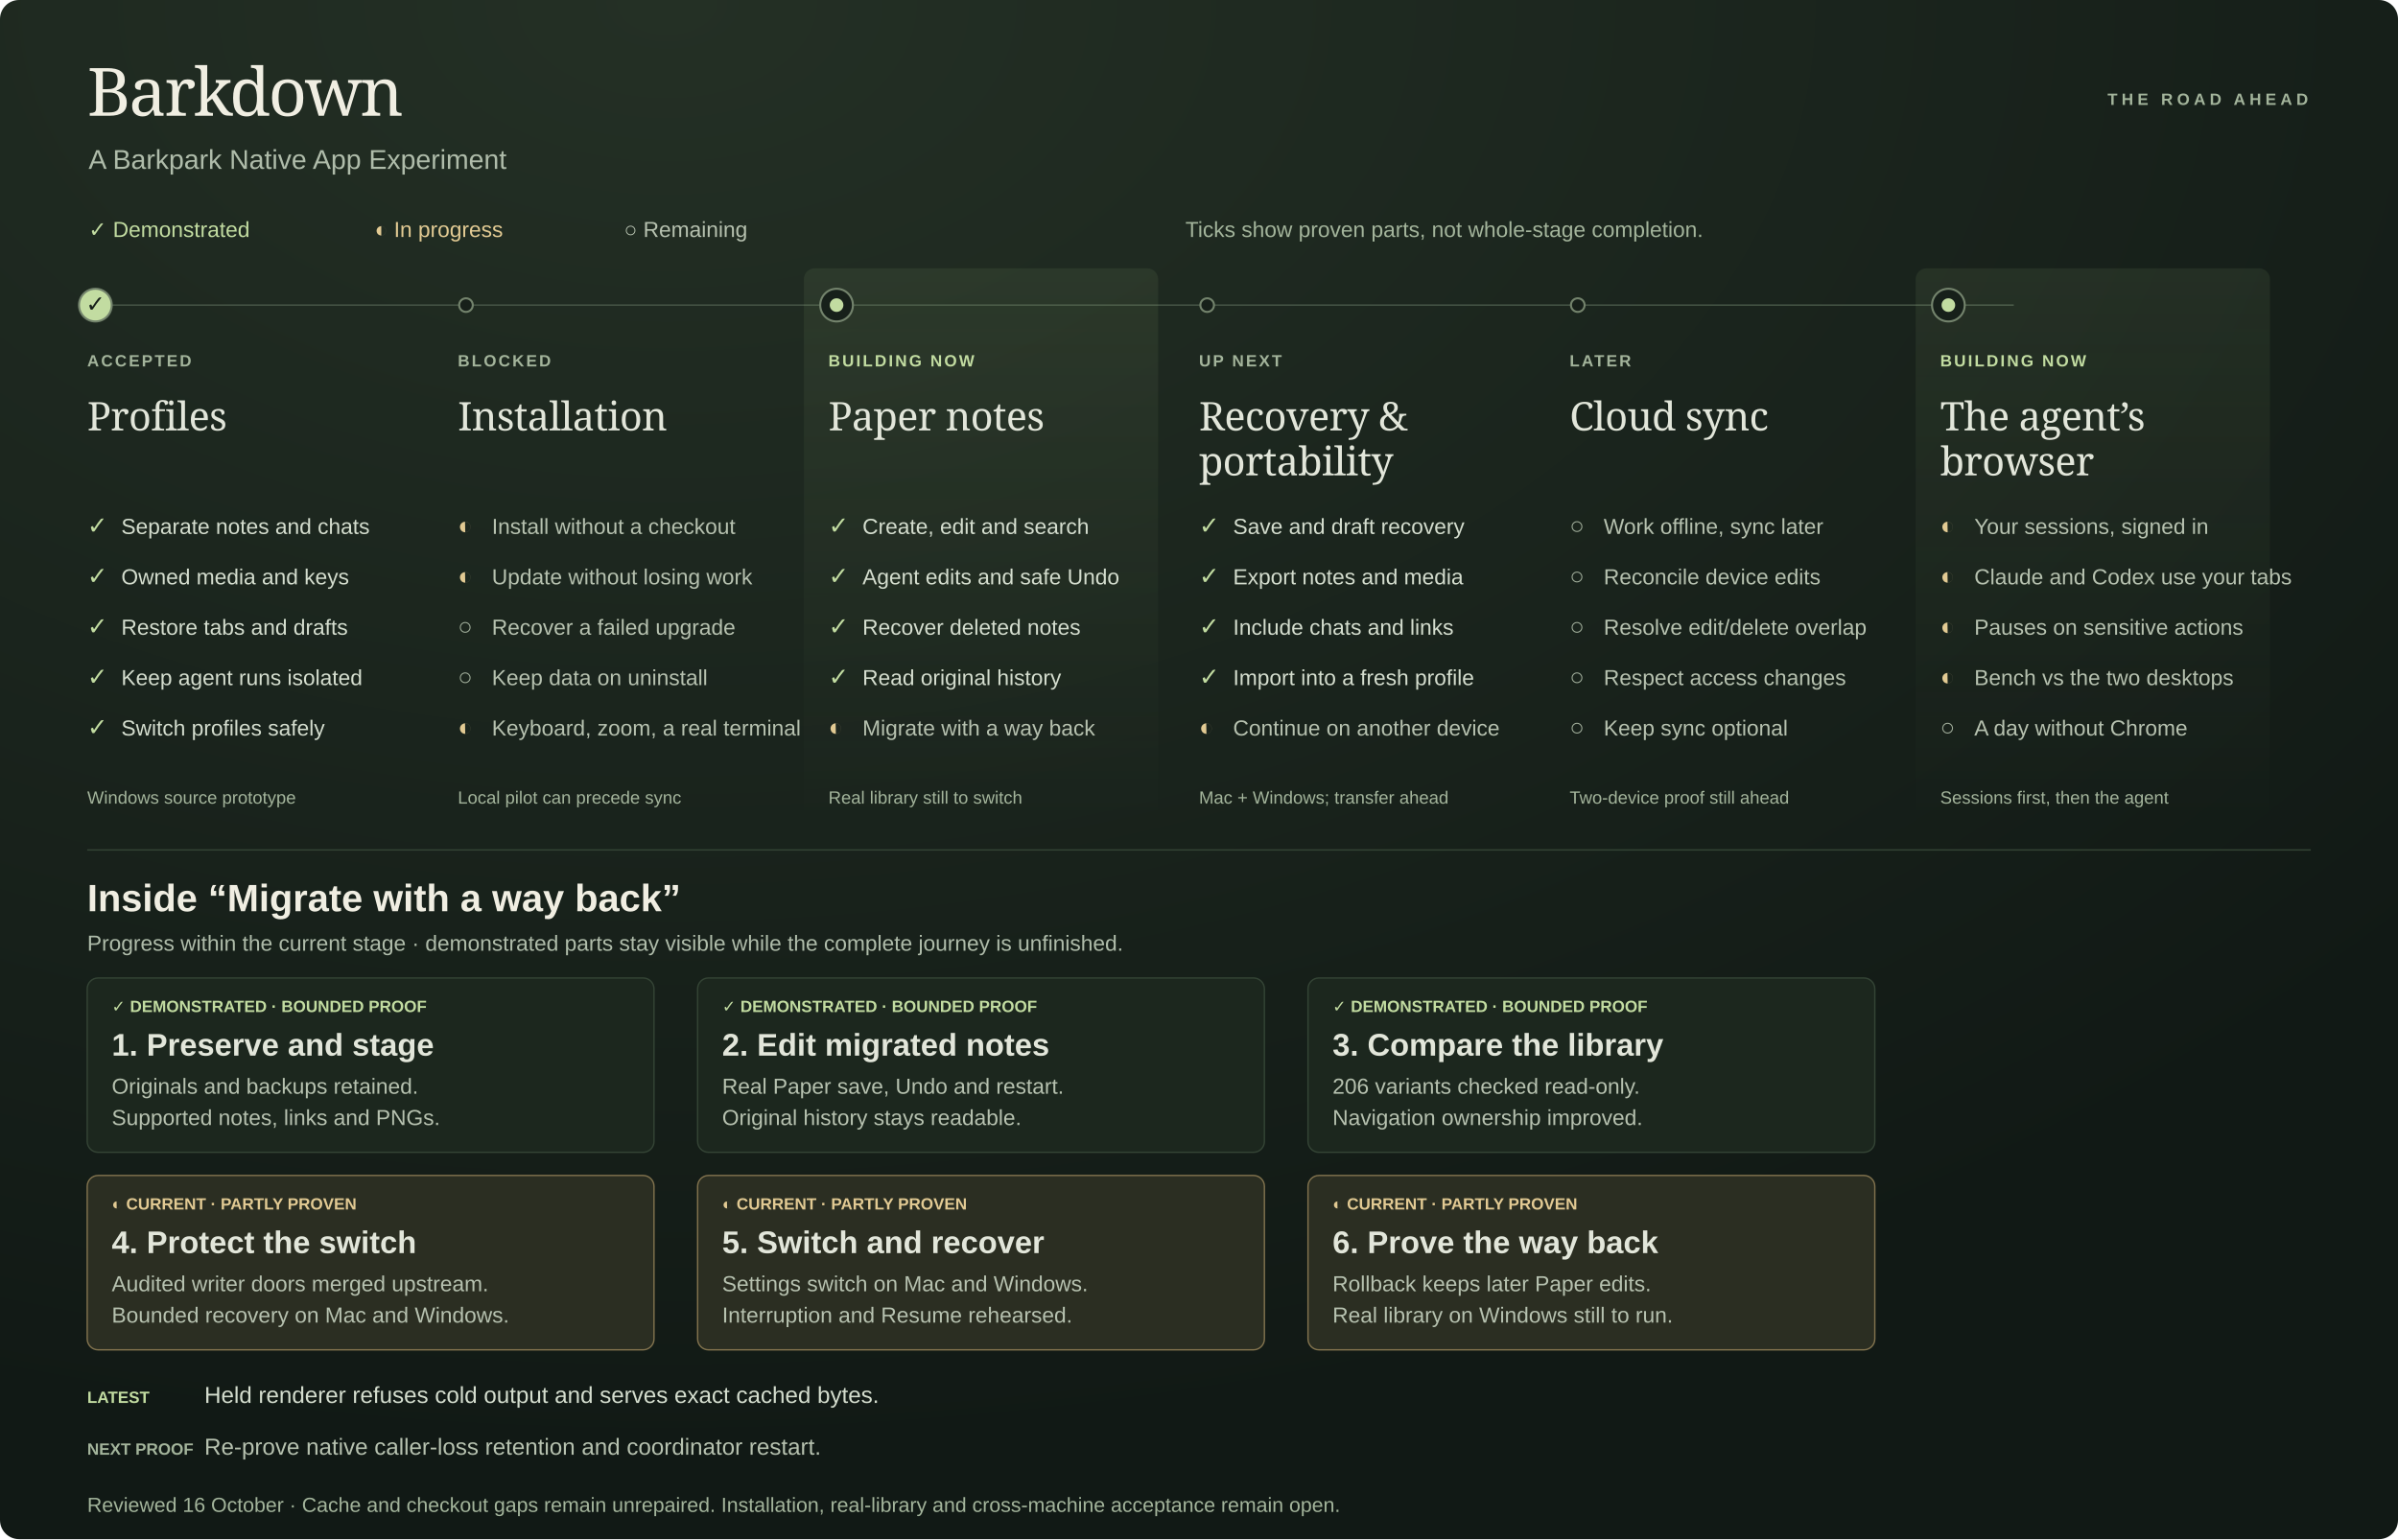
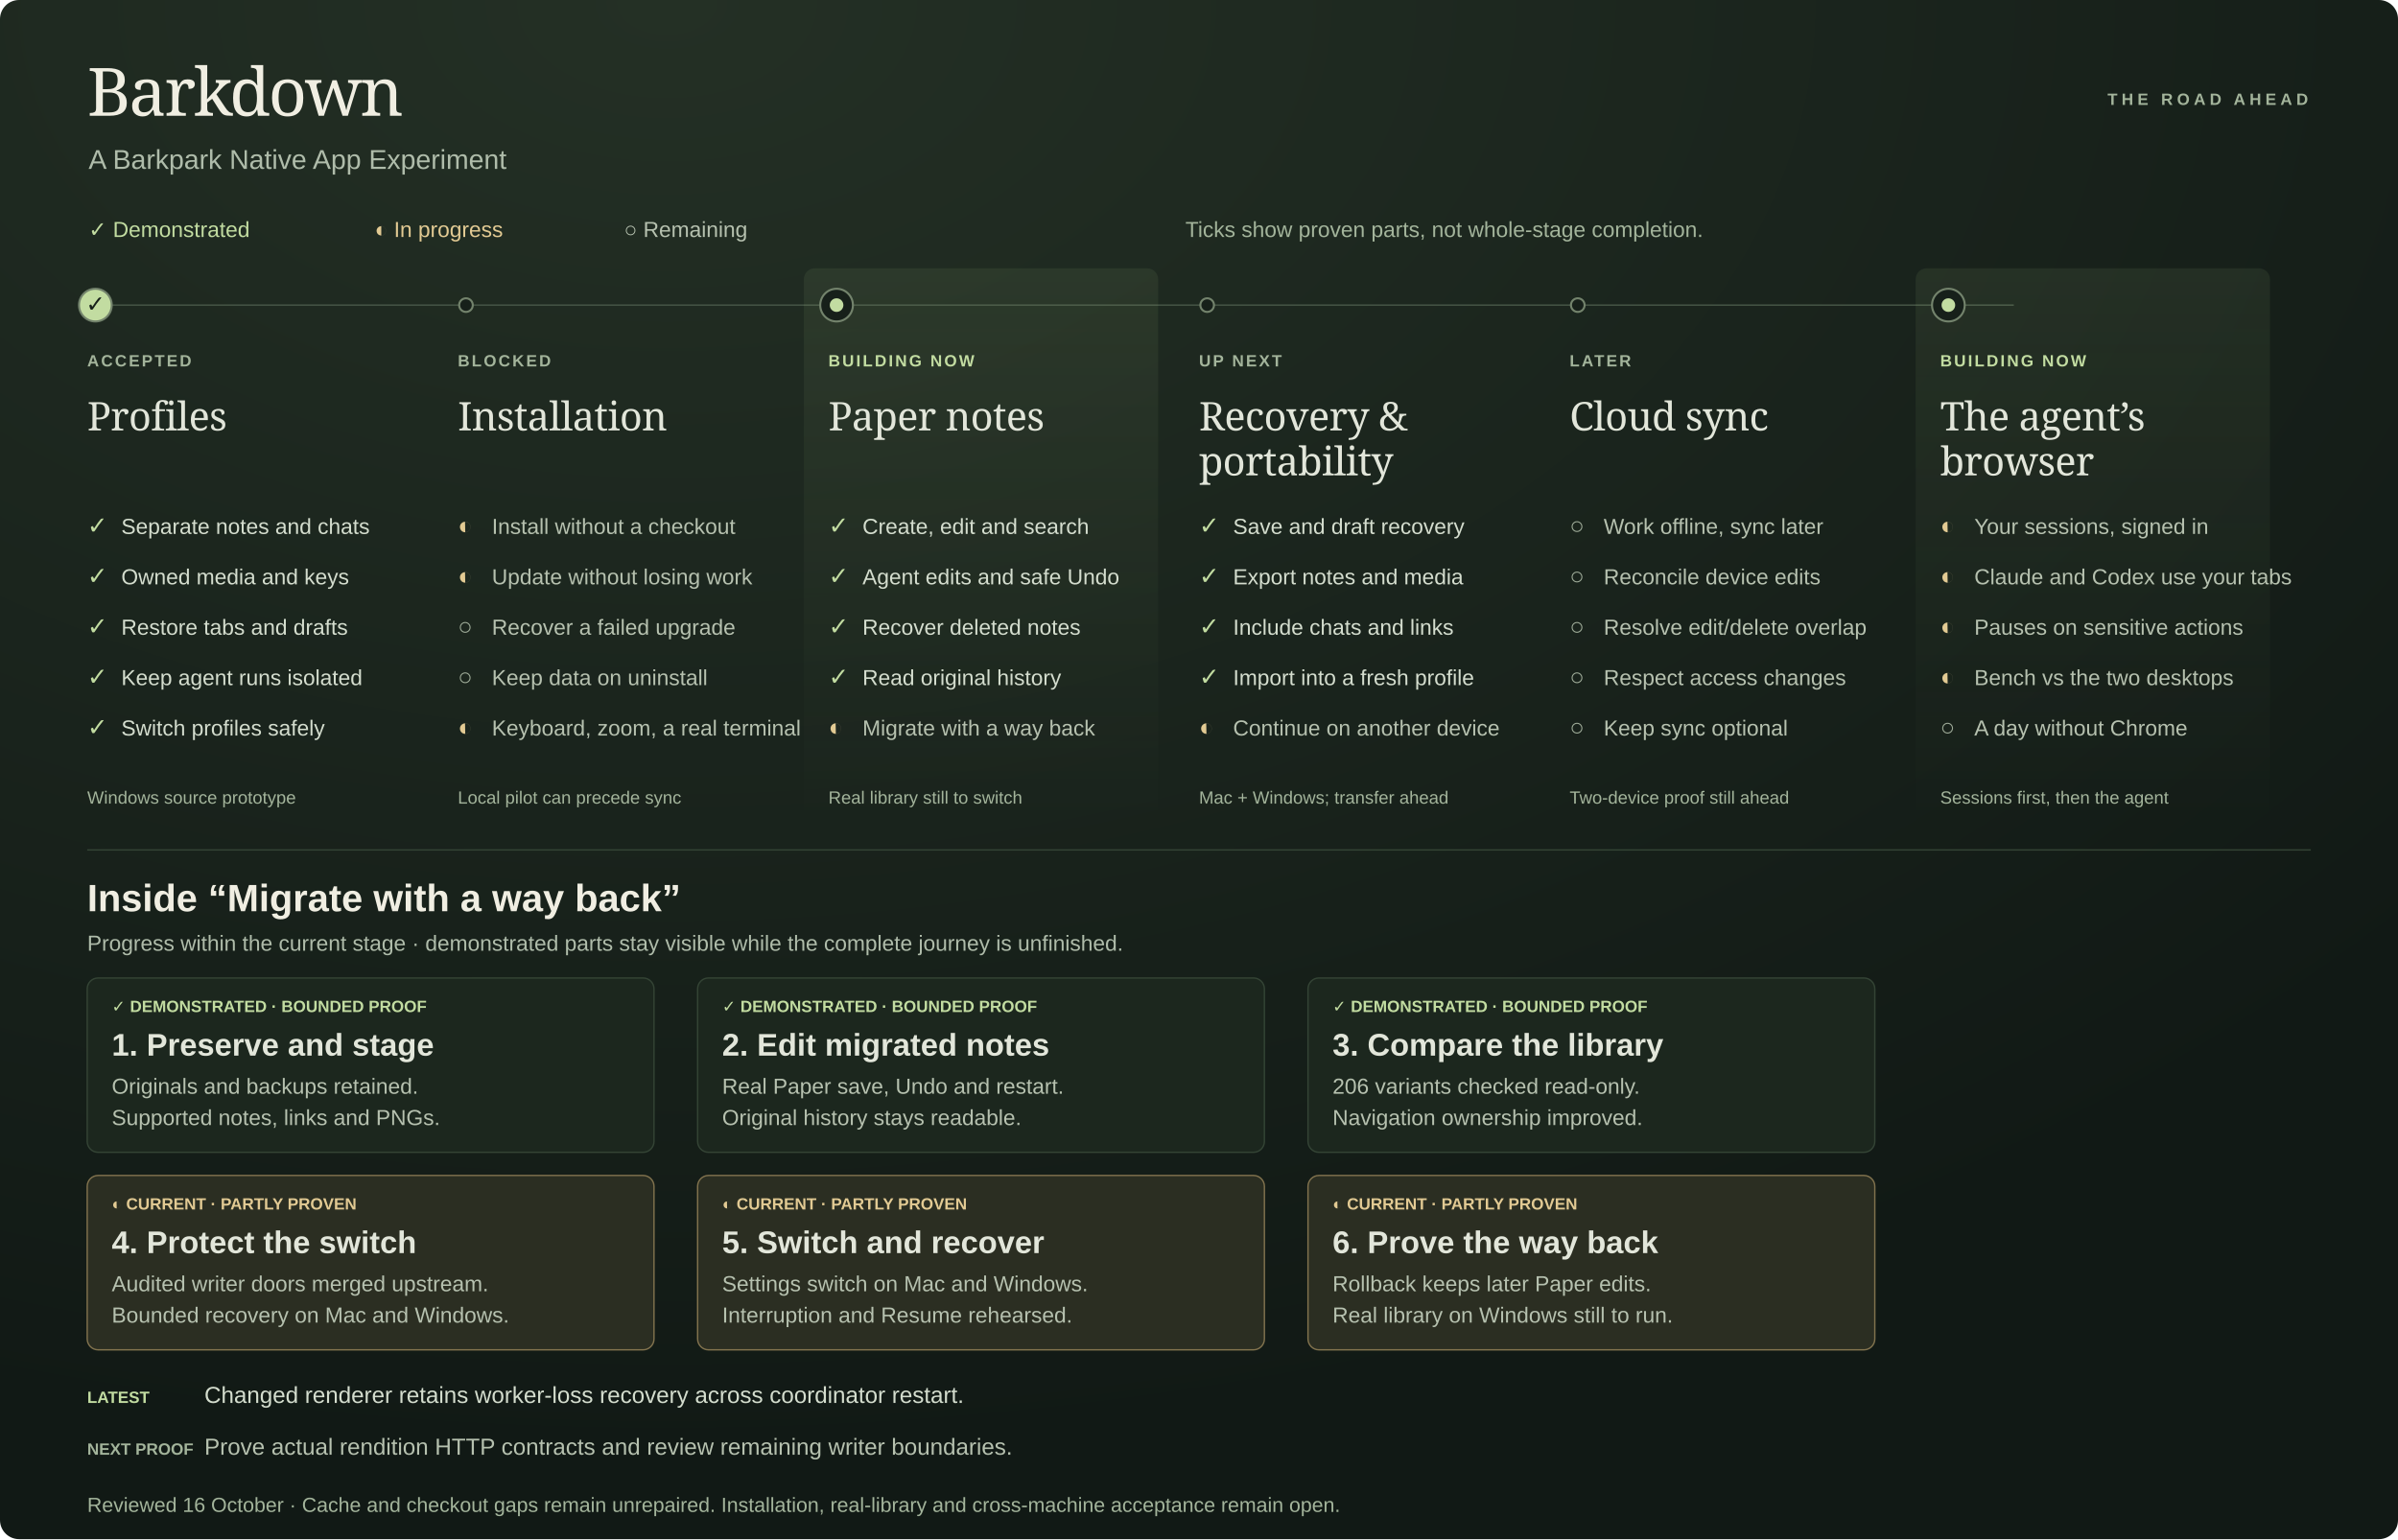
<svg xmlns="http://www.w3.org/2000/svg" width="1760" height="1130" viewBox="0 0 1760 1130" role="img" aria-labelledby="title desc">
  <defs>
    <radialGradient id="background" cx="28%" cy="0%" r="95%">
      <stop stop-color="#243025" />
      <stop offset="1" stop-color="#111915" />
    </radialGradient>
    <linearGradient id="focus" x2="0" y2="1">
      <stop stop-color="#a9c787" stop-opacity=".09" />
      <stop offset="1" stop-color="#a9c787" stop-opacity="0" />
    </linearGradient>
  </defs>
  <g font-family="Segoe UI, Arial, sans-serif">
    <rect width="1760" height="1130" rx="14" fill="url(#background)" />
    <text x="64" y="85" font-family="Georgia, serif" font-size="49" letter-spacing="-1.5" fill="#f0eee2">Barkdown</text>
    <text x="65" y="124" font-size="20" fill="#afbcaa" font-weight="400">A Barkpark Native App Experiment</text>
    <text x="1694" y="77" text-anchor="end" font-size="12" font-weight="600" letter-spacing="3" fill="#a3b49b">THE ROAD AHEAD</text>
    <text x="65" y="174" font-size="16" fill="#c2dca1" font-weight="400">✓  Demonstrated</text>
    <text x="275" y="174" font-size="16" fill="#e2ca93" font-weight="400">◐  In progress</text>
    <text x="458" y="174" font-size="16" fill="#b6c1af" font-weight="400">○  Remaining</text>
    <text x="870" y="174" font-size="16" fill="#a3b49b" font-weight="400">Ticks show proven parts, not whole-stage completion.</text>
    <path d="M70 224H1478" stroke="#475747" stroke-width="1" />
    <g data-phase="P1">
      <circle cx="70" cy="224" r="12" fill="#c2dca1" stroke="#73836c" stroke-width="1.5" />
      <text x="63" y="229" font-size="17" fill="#17201a" font-weight="600">✓</text>
      <text x="64" y="269" font-size="12" letter-spacing="1.5" font-weight="600" fill="#a3b49b">ACCEPTED</text>
      <text x="64" y="316" dy="0" font-family="Georgia, serif" font-size="29" letter-spacing="-.4" fill="#e2e6da">Profiles</text>
      <text x="64" y="392" font-size="18" fill="#c2dca1" font-weight="600">✓</text>
      <text x="89" y="392" font-size="16" fill="#d4ddce" font-weight="400">Separate notes and chats</text>
      <text x="64" y="429" font-size="18" fill="#c2dca1" font-weight="600">✓</text>
      <text x="89" y="429" font-size="16" fill="#d4ddce" font-weight="400">Owned media and keys</text>
      <text x="64" y="466" font-size="18" fill="#c2dca1" font-weight="600">✓</text>
      <text x="89" y="466" font-size="16" fill="#d4ddce" font-weight="400">Restore tabs and drafts</text>
      <text x="64" y="503" font-size="18" fill="#c2dca1" font-weight="600">✓</text>
      <text x="89" y="503" font-size="16" fill="#d4ddce" font-weight="400">Keep agent runs isolated</text>
      <text x="64" y="540" font-size="18" fill="#c2dca1" font-weight="600">✓</text>
      <text x="89" y="540" font-size="16" fill="#d4ddce" font-weight="400">Switch profiles safely</text>
      <text x="64" y="590" font-size="13" fill="#a3b49b" font-weight="400">Windows source prototype</text>
    </g>
    <g data-phase="P5">
      <circle cx="342" cy="224" r="5" fill="#17201a" stroke="#73836c" stroke-width="1.5" />
      <text x="336" y="269" font-size="12" letter-spacing="1.5" font-weight="600" fill="#a3b49b">BLOCKED</text>
      <text x="336" y="316" dy="0" font-family="Georgia, serif" font-size="29" letter-spacing="-.4" fill="#e2e6da">Installation</text>
      <text x="336" y="392" font-size="18" fill="#e2ca93" font-weight="600">◐</text>
      <text x="361" y="392" font-size="16" fill="#b6c1af" font-weight="400">Install without a checkout</text>
      <text x="336" y="429" font-size="18" fill="#e2ca93" font-weight="600">◐</text>
      <text x="361" y="429" font-size="16" fill="#b6c1af" font-weight="400">Update without losing work</text>
      <text x="336" y="466" font-size="18" fill="#9fac99" font-weight="600">○</text>
      <text x="361" y="466" font-size="16" fill="#b6c1af" font-weight="400">Recover a failed upgrade</text>
      <text x="336" y="503" font-size="18" fill="#9fac99" font-weight="600">○</text>
      <text x="361" y="503" font-size="16" fill="#b6c1af" font-weight="400">Keep data on uninstall</text>
      <text x="336" y="540" font-size="18" fill="#e2ca93" font-weight="600">◐</text>
      <text x="361" y="540" font-size="16" fill="#b6c1af" font-weight="400">Keyboard, zoom, a real terminal</text>
      <text x="336" y="590" font-size="13" fill="#a3b49b" font-weight="400">Local pilot can precede sync</text>
    </g>
    <g data-phase="P2">
      <rect x="590" y="197" width="260" height="410" rx="8" fill="url(#focus)" />
      <circle cx="614" cy="224" r="12" fill="#17201a" stroke="#73836c" stroke-width="1.5" />
      <circle cx="614" cy="224" r="5" fill="#c2dca1" />
      <text x="608" y="269" font-size="12" letter-spacing="1.5" font-weight="600" fill="#c2dca1">BUILDING NOW</text>
      <text x="608" y="316" dy="0" font-family="Georgia, serif" font-size="29" letter-spacing="-.4" fill="#e2e6da">Paper notes</text>
      <text x="608" y="392" font-size="18" fill="#c2dca1" font-weight="600">✓</text>
      <text x="633" y="392" font-size="16" fill="#d4ddce" font-weight="400">Create, edit and search</text>
      <text x="608" y="429" font-size="18" fill="#c2dca1" font-weight="600">✓</text>
      <text x="633" y="429" font-size="16" fill="#d4ddce" font-weight="400">Agent edits and safe Undo</text>
      <text x="608" y="466" font-size="18" fill="#c2dca1" font-weight="600">✓</text>
      <text x="633" y="466" font-size="16" fill="#d4ddce" font-weight="400">Recover deleted notes</text>
      <text x="608" y="503" font-size="18" fill="#c2dca1" font-weight="600">✓</text>
      <text x="633" y="503" font-size="16" fill="#d4ddce" font-weight="400">Read original history</text>
      <text x="608" y="540" font-size="18" fill="#e2ca93" font-weight="600">◐</text>
      <text x="633" y="540" font-size="16" fill="#b6c1af" font-weight="400">Migrate with a way back</text>
      <text x="608" y="590" font-size="13" fill="#a3b49b" font-weight="400">Real library still to switch</text>
    </g>
    <g data-phase="P3">
      <circle cx="886" cy="224" r="5" fill="#17201a" stroke="#73836c" stroke-width="1.5" />
      <text x="880" y="269" font-size="12" letter-spacing="1.5" font-weight="600" fill="#a3b49b">UP NEXT</text>
      <text x="880" y="316" dy="0" font-family="Georgia, serif" font-size="29" letter-spacing="-.4" fill="#e2e6da">Recovery &amp;</text>
      <text x="880" y="316" dy="33" font-family="Georgia, serif" font-size="29" letter-spacing="-.4" fill="#e2e6da">portability</text>
      <text x="880" y="392" font-size="18" fill="#c2dca1" font-weight="600">✓</text>
      <text x="905" y="392" font-size="16" fill="#d4ddce" font-weight="400">Save and draft recovery</text>
      <text x="880" y="429" font-size="18" fill="#c2dca1" font-weight="600">✓</text>
      <text x="905" y="429" font-size="16" fill="#d4ddce" font-weight="400">Export notes and media</text>
      <text x="880" y="466" font-size="18" fill="#c2dca1" font-weight="600">✓</text>
      <text x="905" y="466" font-size="16" fill="#d4ddce" font-weight="400">Include chats and links</text>
      <text x="880" y="503" font-size="18" fill="#c2dca1" font-weight="600">✓</text>
      <text x="905" y="503" font-size="16" fill="#d4ddce" font-weight="400">Import into a fresh profile</text>
      <text x="880" y="540" font-size="18" fill="#e2ca93" font-weight="600">◐</text>
      <text x="905" y="540" font-size="16" fill="#b6c1af" font-weight="400">Continue on another device</text>
      <text x="880" y="590" font-size="13" fill="#a3b49b" font-weight="400">Mac + Windows; transfer ahead</text>
    </g>
    <g data-phase="P4">
      <circle cx="1158" cy="224" r="5" fill="#17201a" stroke="#73836c" stroke-width="1.5" />
      <text x="1152" y="269" font-size="12" letter-spacing="1.5" font-weight="600" fill="#a3b49b">LATER</text>
      <text x="1152" y="316" dy="0" font-family="Georgia, serif" font-size="29" letter-spacing="-.4" fill="#e2e6da">Cloud sync</text>
      <text x="1152" y="392" font-size="18" fill="#9fac99" font-weight="600">○</text>
      <text x="1177" y="392" font-size="16" fill="#b6c1af" font-weight="400">Work offline, sync later</text>
      <text x="1152" y="429" font-size="18" fill="#9fac99" font-weight="600">○</text>
      <text x="1177" y="429" font-size="16" fill="#b6c1af" font-weight="400">Reconcile device edits</text>
      <text x="1152" y="466" font-size="18" fill="#9fac99" font-weight="600">○</text>
      <text x="1177" y="466" font-size="16" fill="#b6c1af" font-weight="400">Resolve edit/delete overlap</text>
      <text x="1152" y="503" font-size="18" fill="#9fac99" font-weight="600">○</text>
      <text x="1177" y="503" font-size="16" fill="#b6c1af" font-weight="400">Respect access changes</text>
      <text x="1152" y="540" font-size="18" fill="#9fac99" font-weight="600">○</text>
      <text x="1177" y="540" font-size="16" fill="#b6c1af" font-weight="400">Keep sync optional</text>
      <text x="1152" y="590" font-size="13" fill="#a3b49b" font-weight="400">Two-device proof still ahead</text>
    </g>
    <g data-phase="P6">
      <rect x="1406" y="197" width="260" height="410" rx="8" fill="url(#focus)" />
      <circle cx="1430" cy="224" r="12" fill="#17201a" stroke="#73836c" stroke-width="1.5" />
      <circle cx="1430" cy="224" r="5" fill="#c2dca1" />
      <text x="1424" y="269" font-size="12" letter-spacing="1.5" font-weight="600" fill="#c2dca1">BUILDING NOW</text>
      <text x="1424" y="316" dy="0" font-family="Georgia, serif" font-size="29" letter-spacing="-.4" fill="#e2e6da">The agent’s</text>
      <text x="1424" y="316" dy="33" font-family="Georgia, serif" font-size="29" letter-spacing="-.4" fill="#e2e6da">browser</text>
      <text x="1424" y="392" font-size="18" fill="#e2ca93" font-weight="600">◐</text>
      <text x="1449" y="392" font-size="16" fill="#b6c1af" font-weight="400">Your sessions, signed in</text>
      <text x="1424" y="429" font-size="18" fill="#e2ca93" font-weight="600">◐</text>
      <text x="1449" y="429" font-size="16" fill="#b6c1af" font-weight="400">Claude and Codex use your tabs</text>
      <text x="1424" y="466" font-size="18" fill="#e2ca93" font-weight="600">◐</text>
      <text x="1449" y="466" font-size="16" fill="#b6c1af" font-weight="400">Pauses on sensitive actions</text>
      <text x="1424" y="503" font-size="18" fill="#e2ca93" font-weight="600">◐</text>
      <text x="1449" y="503" font-size="16" fill="#b6c1af" font-weight="400">Bench vs the two desktops</text>
      <text x="1424" y="540" font-size="18" fill="#9fac99" font-weight="600">○</text>
      <text x="1449" y="540" font-size="16" fill="#b6c1af" font-weight="400">A day without Chrome</text>
      <text x="1424" y="590" font-size="13" fill="#a3b49b" font-weight="400">Sessions first, then the agent</text>
    </g>
    <path d="M64 624H1696" stroke="#344435" />
    <text x="64" y="669" font-size="28" fill="#f0eee2" font-weight="600">Inside “Migrate with a way back”</text>
    <text x="64" y="698" font-size="16" fill="#afbcaa" font-weight="400">Progress within the current stage · demonstrated parts stay visible while the complete journey is unfinished.</text>
    <g data-migration-step="1">
      <rect x="64" y="718" width="416" height="128" rx="8" fill="#1c271e" stroke="#344435" />
      <text x="82" y="743" font-size="12" fill="#c2dca1" font-weight="600">✓  DEMONSTRATED · BOUNDED PROOF</text>
      <text x="82" y="775" font-size="23" fill="#e2e6da" font-weight="600">1. Preserve and stage</text>
      <text x="82" y="803" font-size="16" fill="#b6c1af" font-weight="400">Originals and backups retained.</text>
      <text x="82" y="826" font-size="16" fill="#b6c1af" font-weight="400">Supported notes, links and PNGs.</text>
    </g>
    <g data-migration-step="2">
      <rect x="512" y="718" width="416" height="128" rx="8" fill="#1c271e" stroke="#344435" />
      <text x="530" y="743" font-size="12" fill="#c2dca1" font-weight="600">✓  DEMONSTRATED · BOUNDED PROOF</text>
      <text x="530" y="775" font-size="23" fill="#e2e6da" font-weight="600">2. Edit migrated notes</text>
      <text x="530" y="803" font-size="16" fill="#b6c1af" font-weight="400">Real Paper save, Undo and restart.</text>
      <text x="530" y="826" font-size="16" fill="#b6c1af" font-weight="400">Original history stays readable.</text>
    </g>
    <g data-migration-step="3">
      <rect x="960" y="718" width="416" height="128" rx="8" fill="#1c271e" stroke="#344435" />
      <text x="978" y="743" font-size="12" fill="#c2dca1" font-weight="600">✓  DEMONSTRATED · BOUNDED PROOF</text>
      <text x="978" y="775" font-size="23" fill="#e2e6da" font-weight="600">3. Compare the library</text>
      <text x="978" y="803" font-size="16" fill="#b6c1af" font-weight="400">206 variants checked read-only.</text>
      <text x="978" y="826" font-size="16" fill="#b6c1af" font-weight="400">Navigation ownership improved.</text>
    </g>
    <g data-migration-step="4">
      <rect x="64" y="863" width="416" height="128" rx="8" fill="#2b2e22" stroke="#82734e" />
      <text x="82" y="888" font-size="12" fill="#e2ca93" font-weight="600">◐  CURRENT · PARTLY PROVEN</text>
      <text x="82" y="920" font-size="23" fill="#e2e6da" font-weight="600">4. Protect the switch</text>
      <text x="82" y="948" font-size="16" fill="#b6c1af" font-weight="400">Audited writer doors merged upstream.</text>
      <text x="82" y="971" font-size="16" fill="#b6c1af" font-weight="400">Bounded recovery on Mac and Windows.</text>
    </g>
    <g data-migration-step="5">
      <rect x="512" y="863" width="416" height="128" rx="8" fill="#2b2e22" stroke="#82734e" />
      <text x="530" y="888" font-size="12" fill="#e2ca93" font-weight="600">◐  CURRENT · PARTLY PROVEN</text>
      <text x="530" y="920" font-size="23" fill="#e2e6da" font-weight="600">5. Switch and recover</text>
      <text x="530" y="948" font-size="16" fill="#b6c1af" font-weight="400">Settings switch on Mac and Windows.</text>
      <text x="530" y="971" font-size="16" fill="#b6c1af" font-weight="400">Interruption and Resume rehearsed.</text>
    </g>
    <g data-migration-step="6">
      <rect x="960" y="863" width="416" height="128" rx="8" fill="#2b2e22" stroke="#82734e" />
      <text x="978" y="888" font-size="12" fill="#e2ca93" font-weight="600">◐  CURRENT · PARTLY PROVEN</text>
      <text x="978" y="920" font-size="23" fill="#e2e6da" font-weight="600">6. Prove the way back</text>
      <text x="978" y="948" font-size="16" fill="#b6c1af" font-weight="400">Rollback keeps later Paper edits.</text>
      <text x="978" y="971" font-size="16" fill="#b6c1af" font-weight="400">Real library on Windows still to run.</text>
    </g>
    <text x="64" y="1030" font-size="12" fill="#c2dca1" font-weight="600">LATEST</text>
-     <text x="150" y="1030" font-size="17" fill="#d4ddce" font-weight="400">Held renderer refuses cold output and serves exact cached bytes.</text>
+     <text x="150" y="1030" font-size="17" fill="#d4ddce" font-weight="400">Changed renderer retains worker-loss recovery across coordinator restart.</text>
    <text x="64" y="1068" font-size="12" fill="#a3b49b" font-weight="600">NEXT PROOF</text>
-     <text x="150" y="1068" font-size="17" fill="#b6c1af" font-weight="400">Re-prove native caller-loss retention and coordinator restart.</text>
+     <text x="150" y="1068" font-size="17" fill="#b6c1af" font-weight="400">Prove actual rendition HTTP contracts and review remaining writer boundaries.</text>
    <text x="64" y="1110" font-size="15" fill="#a3b49b" font-weight="400">Reviewed 16 October · Cache and checkout gaps remain unrepaired. Installation, real-library and cross-machine acceptance remain open.</text>
  </g>
</svg>
